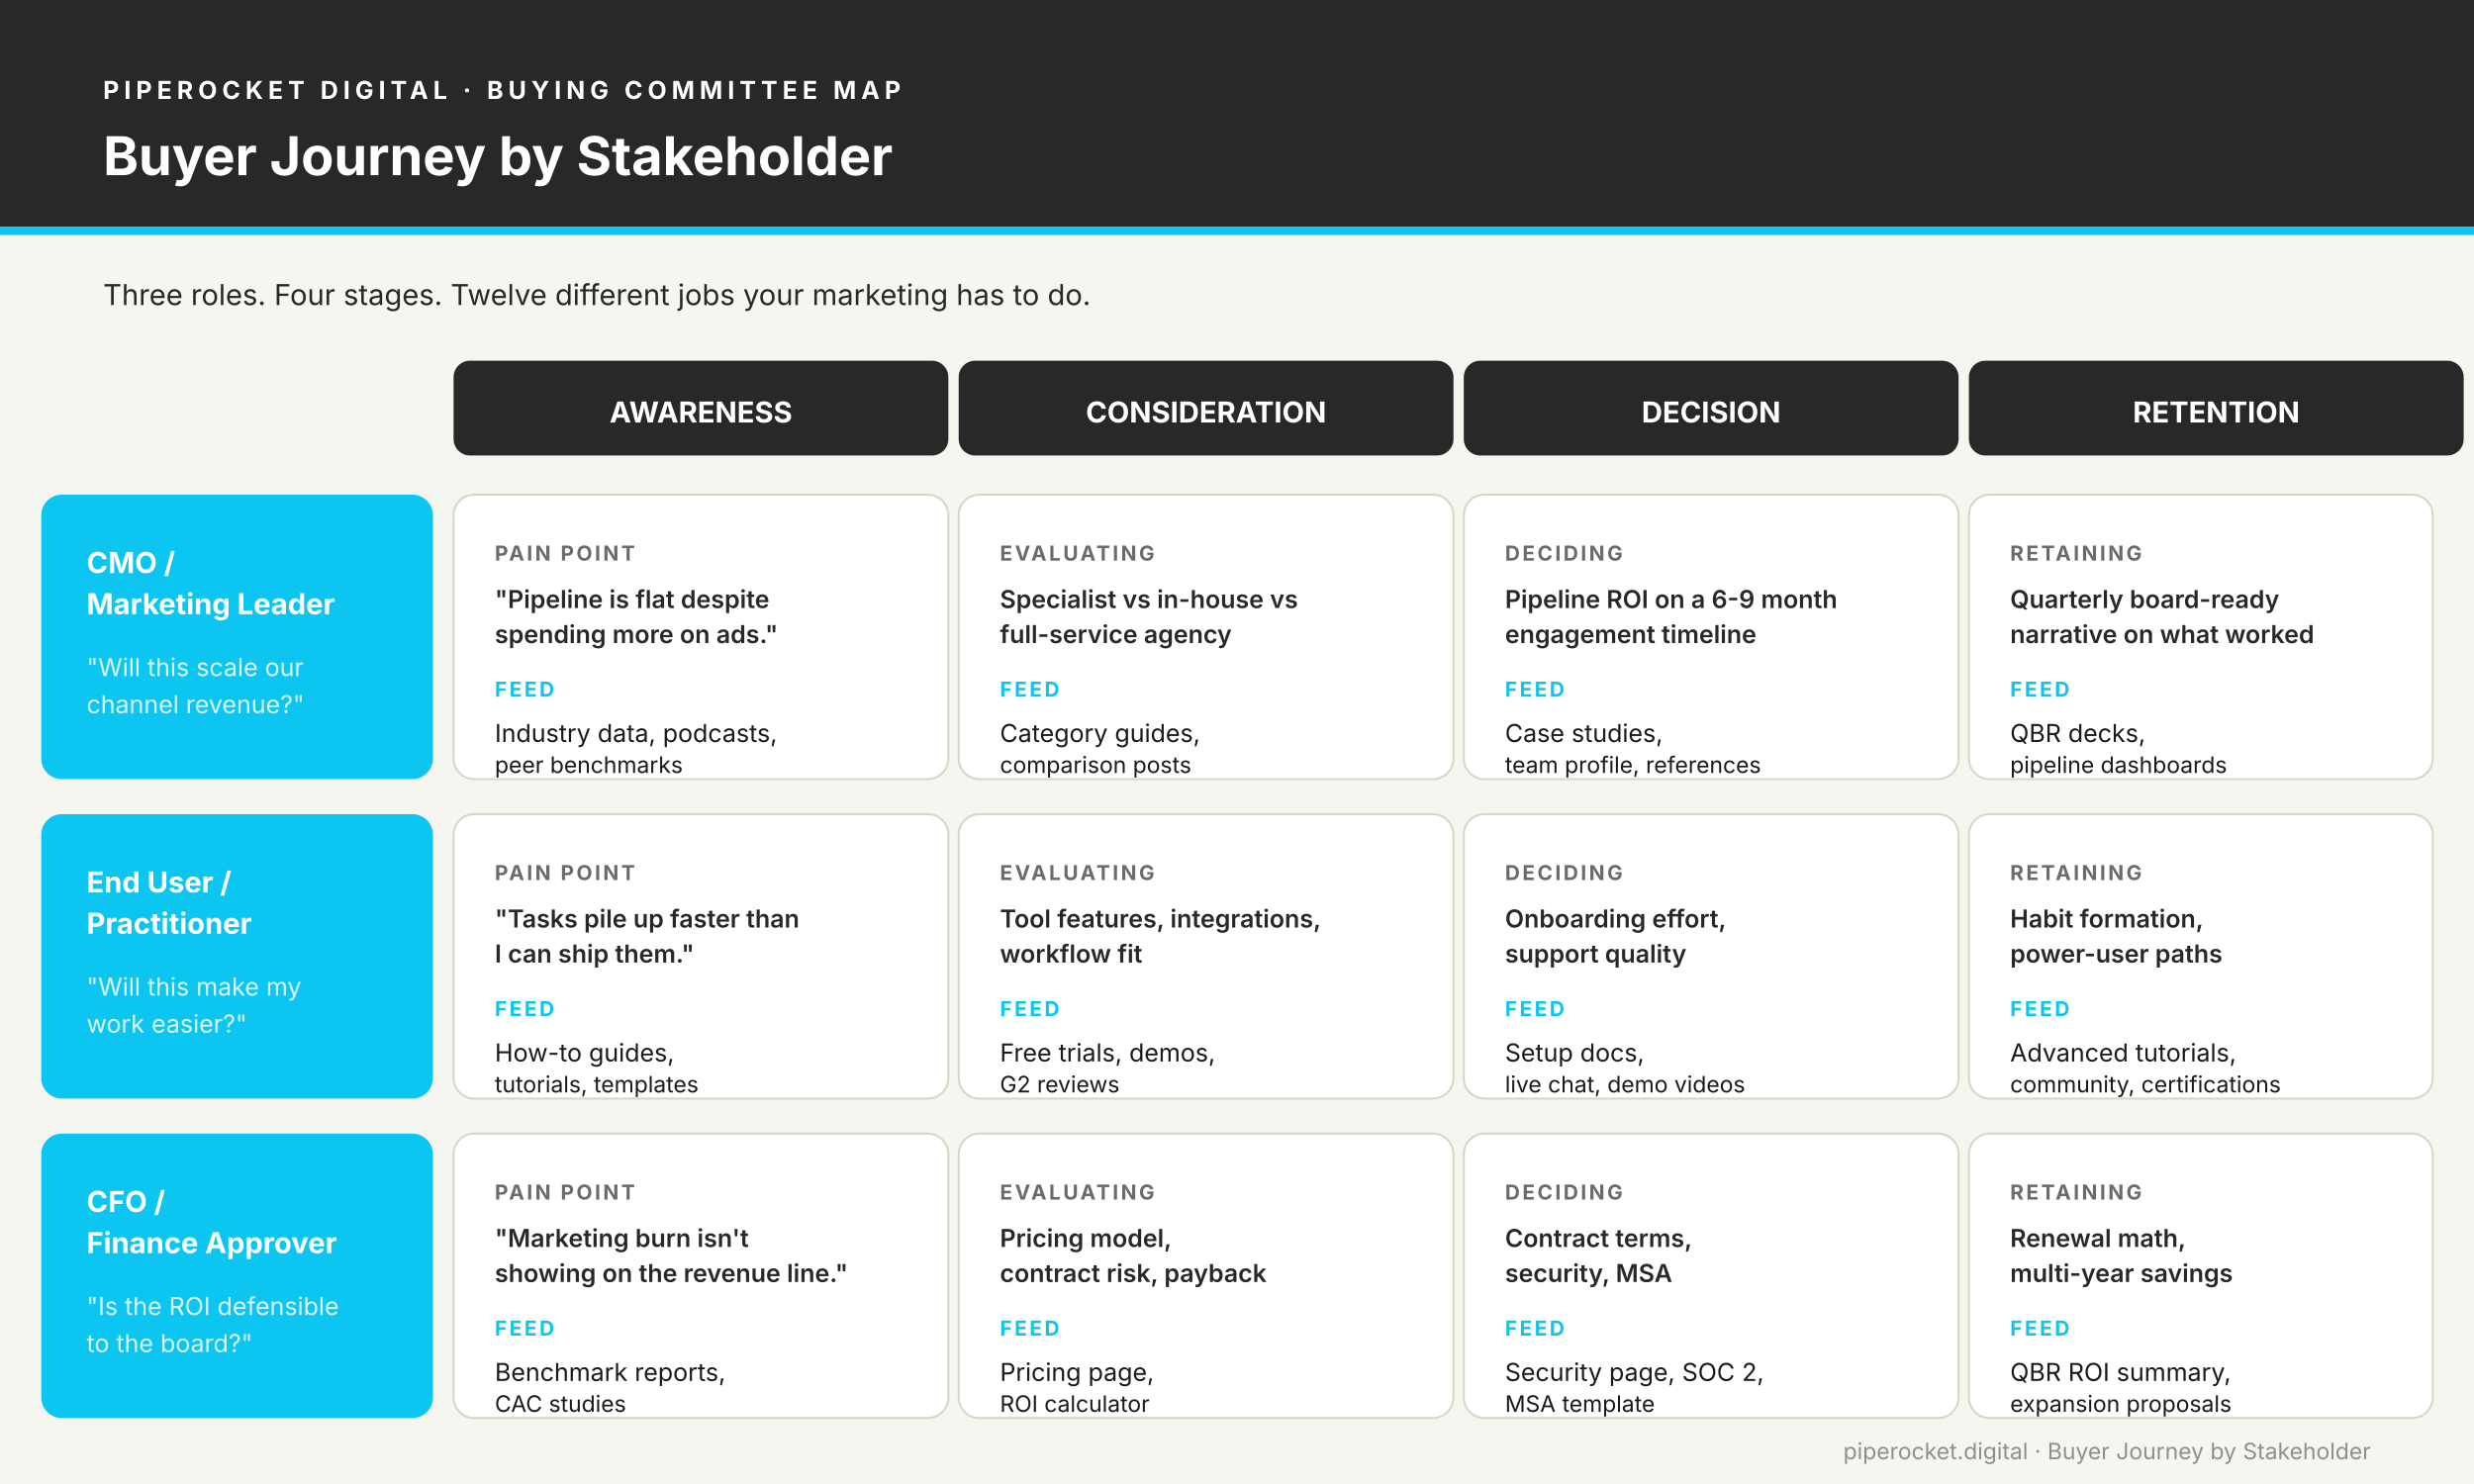
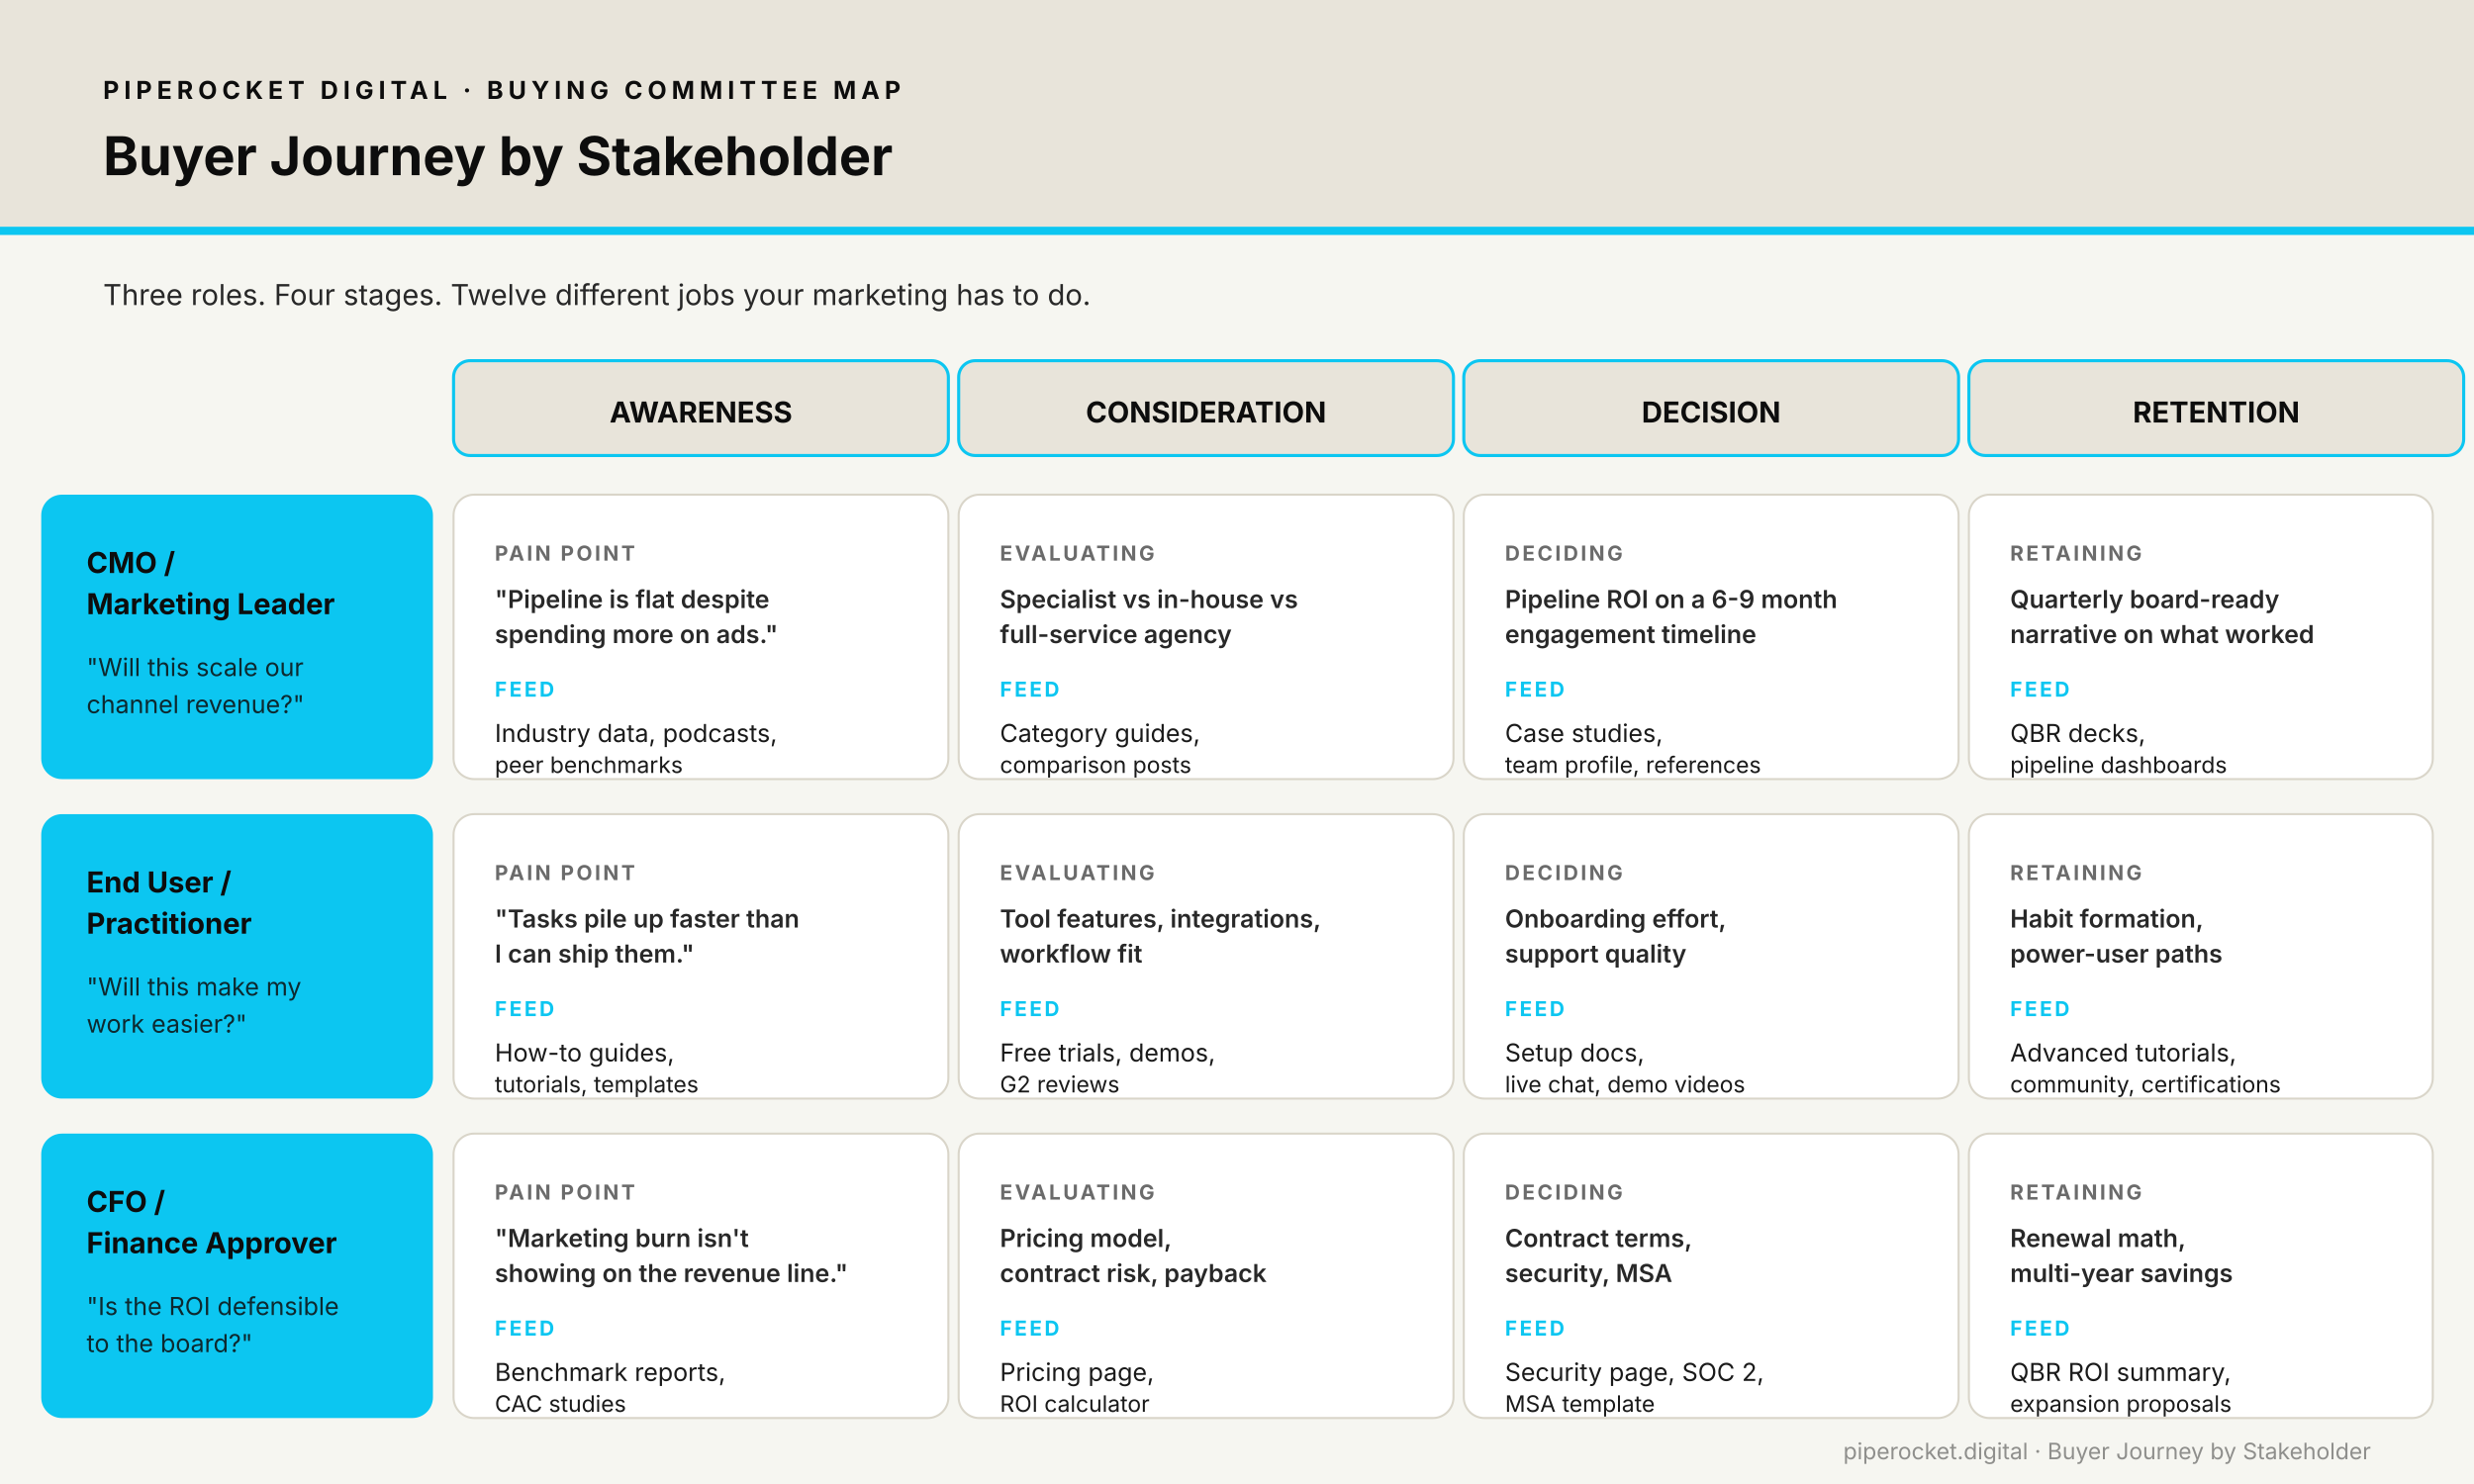
<svg xmlns="http://www.w3.org/2000/svg" viewBox="0 0 1200 720" role="img" aria-labelledby="title-bj desc-bj" font-family="Inter, -apple-system, BlinkMacSystemFont, 'Segoe UI', Arial, sans-serif">
  <rect width="1200" height="720" fill="#F6F6F1" />
-   <rect x="0" y="0" width="1200" height="110" fill="#282828" />
-   <text x="50" y="48" fill="#ffffff" font-size="12" font-weight="700" letter-spacing="2.4">PIPEROCKET DIGITAL · BUYING COMMITTEE MAP</text>
-   <text x="50" y="85" fill="#ffffff" font-size="26" font-weight="700">Buyer Journey by Stakeholder</text>
+   <rect x="0" y="0" width="1200" height="110" fill="#E8E4DA" />
+   <text x="50" y="48" fill="#0D0D0D" font-size="12" font-weight="700" letter-spacing="2.4">PIPEROCKET DIGITAL · BUYING COMMITTEE MAP</text>
+   <text x="50" y="85" fill="#0D0D0D" font-size="26" font-weight="700">Buyer Journey by Stakeholder</text>
  <rect x="0" y="110" width="1200" height="4" fill="#0CC6F1" />
  <text x="50" y="148" fill="#282828" font-size="14">Three roles. Four stages. Twelve different jobs your marketing has to do.</text>
  <g transform="translate(220, 175)">
-     <rect width="240" height="46" rx="8" fill="#282828" />
-     <text x="120" y="30" fill="#ffffff" font-size="14" font-weight="700" text-anchor="middle">AWARENESS</text>
+     <rect width="240" height="46" rx="8" fill="#E8E4DA" stroke="#0CC6F1" stroke-width="1.5" />
+     <text x="120" y="30" fill="#0D0D0D" font-size="14" font-weight="700" text-anchor="middle">AWARENESS</text>
  </g>
  <g transform="translate(465, 175)">
-     <rect width="240" height="46" rx="8" fill="#282828" />
-     <text x="120" y="30" fill="#ffffff" font-size="14" font-weight="700" text-anchor="middle">CONSIDERATION</text>
+     <rect width="240" height="46" rx="8" fill="#E8E4DA" stroke="#0CC6F1" stroke-width="1.5" />
+     <text x="120" y="30" fill="#0D0D0D" font-size="14" font-weight="700" text-anchor="middle">CONSIDERATION</text>
  </g>
  <g transform="translate(710, 175)">
-     <rect width="240" height="46" rx="8" fill="#282828" />
-     <text x="120" y="30" fill="#ffffff" font-size="14" font-weight="700" text-anchor="middle">DECISION</text>
+     <rect width="240" height="46" rx="8" fill="#E8E4DA" stroke="#0CC6F1" stroke-width="1.5" />
+     <text x="120" y="30" fill="#0D0D0D" font-size="14" font-weight="700" text-anchor="middle">DECISION</text>
  </g>
  <g transform="translate(955, 175)">
-     <rect width="240" height="46" rx="8" fill="#282828" />
-     <text x="120" y="30" fill="#ffffff" font-size="14" font-weight="700" text-anchor="middle">RETENTION</text>
+     <rect width="240" height="46" rx="8" fill="#E8E4DA" stroke="#0CC6F1" stroke-width="1.5" />
+     <text x="120" y="30" fill="#0D0D0D" font-size="14" font-weight="700" text-anchor="middle">RETENTION</text>
  </g>
  <g transform="translate(20, 240)">
    <rect width="190" height="138" rx="10" fill="#0CC6F1" />
-     <text x="22" y="38" fill="#ffffff" font-size="14" font-weight="700">CMO /</text>
-     <text x="22" y="58" fill="#ffffff" font-size="14" font-weight="700">Marketing Leader</text>
-     <text x="22" y="88" fill="rgba(255,255,255,0.85)" font-size="12">"Will this scale our</text>
-     <text x="22" y="106" fill="rgba(255,255,255,0.85)" font-size="12">channel revenue?"</text>
+     <text x="22" y="38" fill="#0D0D0D" font-size="14" font-weight="700">CMO /</text>
+     <text x="22" y="58" fill="#0D0D0D" font-size="14" font-weight="700">Marketing Leader</text>
+     <text x="22" y="88" fill="rgba(13, 13, 13, 0.85)" font-size="12">"Will this scale our</text>
+     <text x="22" y="106" fill="rgba(13, 13, 13, 0.85)" font-size="12">channel revenue?"</text>
  </g>
  <g transform="translate(220, 240)">
    <rect width="240" height="138" rx="10" fill="#ffffff" stroke="#D9D5C9" />
    <text x="20" y="32" fill="#6B6B6B" font-size="10" font-weight="700" letter-spacing="1.2">PAIN POINT</text>
    <text x="20" y="55" fill="#282828" font-size="12" font-weight="600">"Pipeline is flat despite</text>
    <text x="20" y="72" fill="#282828" font-size="12" font-weight="600">spending more on ads."</text>
    <text x="20" y="98" fill="#0CC6F1" font-size="10" font-weight="700" letter-spacing="1.2">FEED</text>
    <text x="20" y="120" fill="#1A1A1A" font-size="12">Industry data, podcasts,</text>
    <text x="20" y="135" fill="#1A1A1A" font-size="11">peer benchmarks</text>
  </g>
  <g transform="translate(465, 240)">
    <rect width="240" height="138" rx="10" fill="#ffffff" stroke="#D9D5C9" />
    <text x="20" y="32" fill="#6B6B6B" font-size="10" font-weight="700" letter-spacing="1.2">EVALUATING</text>
    <text x="20" y="55" fill="#282828" font-size="12" font-weight="600">Specialist vs in-house vs</text>
    <text x="20" y="72" fill="#282828" font-size="12" font-weight="600">full-service agency</text>
    <text x="20" y="98" fill="#0CC6F1" font-size="10" font-weight="700" letter-spacing="1.2">FEED</text>
    <text x="20" y="120" fill="#1A1A1A" font-size="12">Category guides,</text>
    <text x="20" y="135" fill="#1A1A1A" font-size="11">comparison posts</text>
  </g>
  <g transform="translate(710, 240)">
    <rect width="240" height="138" rx="10" fill="#ffffff" stroke="#D9D5C9" />
    <text x="20" y="32" fill="#6B6B6B" font-size="10" font-weight="700" letter-spacing="1.2">DECIDING</text>
    <text x="20" y="55" fill="#282828" font-size="12" font-weight="600">Pipeline ROI on a 6-9 month</text>
    <text x="20" y="72" fill="#282828" font-size="12" font-weight="600">engagement timeline</text>
    <text x="20" y="98" fill="#0CC6F1" font-size="10" font-weight="700" letter-spacing="1.2">FEED</text>
    <text x="20" y="120" fill="#1A1A1A" font-size="12">Case studies,</text>
    <text x="20" y="135" fill="#1A1A1A" font-size="11">team profile, references</text>
  </g>
  <g transform="translate(955, 240)">
    <rect width="225" height="138" rx="10" fill="#ffffff" stroke="#D9D5C9" />
    <text x="20" y="32" fill="#6B6B6B" font-size="10" font-weight="700" letter-spacing="1.2">RETAINING</text>
    <text x="20" y="55" fill="#282828" font-size="12" font-weight="600">Quarterly board-ready</text>
    <text x="20" y="72" fill="#282828" font-size="12" font-weight="600">narrative on what worked</text>
    <text x="20" y="98" fill="#0CC6F1" font-size="10" font-weight="700" letter-spacing="1.2">FEED</text>
    <text x="20" y="120" fill="#1A1A1A" font-size="12">QBR decks,</text>
    <text x="20" y="135" fill="#1A1A1A" font-size="11">pipeline dashboards</text>
  </g>
  <g transform="translate(20, 395)">
    <rect width="190" height="138" rx="10" fill="#0CC6F1" />
-     <text x="22" y="38" fill="#ffffff" font-size="14" font-weight="700">End User /</text>
-     <text x="22" y="58" fill="#ffffff" font-size="14" font-weight="700">Practitioner</text>
-     <text x="22" y="88" fill="rgba(255,255,255,0.85)" font-size="12">"Will this make my</text>
-     <text x="22" y="106" fill="rgba(255,255,255,0.85)" font-size="12">work easier?"</text>
+     <text x="22" y="38" fill="#0D0D0D" font-size="14" font-weight="700">End User /</text>
+     <text x="22" y="58" fill="#0D0D0D" font-size="14" font-weight="700">Practitioner</text>
+     <text x="22" y="88" fill="rgba(13, 13, 13, 0.85)" font-size="12">"Will this make my</text>
+     <text x="22" y="106" fill="rgba(13, 13, 13, 0.85)" font-size="12">work easier?"</text>
  </g>
  <g transform="translate(220, 395)">
    <rect width="240" height="138" rx="10" fill="#ffffff" stroke="#D9D5C9" />
    <text x="20" y="32" fill="#6B6B6B" font-size="10" font-weight="700" letter-spacing="1.2">PAIN POINT</text>
    <text x="20" y="55" fill="#282828" font-size="12" font-weight="600">"Tasks pile up faster than</text>
    <text x="20" y="72" fill="#282828" font-size="12" font-weight="600">I can ship them."</text>
    <text x="20" y="98" fill="#0CC6F1" font-size="10" font-weight="700" letter-spacing="1.2">FEED</text>
    <text x="20" y="120" fill="#1A1A1A" font-size="12">How-to guides,</text>
    <text x="20" y="135" fill="#1A1A1A" font-size="11">tutorials, templates</text>
  </g>
  <g transform="translate(465, 395)">
    <rect width="240" height="138" rx="10" fill="#ffffff" stroke="#D9D5C9" />
    <text x="20" y="32" fill="#6B6B6B" font-size="10" font-weight="700" letter-spacing="1.2">EVALUATING</text>
    <text x="20" y="55" fill="#282828" font-size="12" font-weight="600">Tool features, integrations,</text>
    <text x="20" y="72" fill="#282828" font-size="12" font-weight="600">workflow fit</text>
    <text x="20" y="98" fill="#0CC6F1" font-size="10" font-weight="700" letter-spacing="1.2">FEED</text>
    <text x="20" y="120" fill="#1A1A1A" font-size="12">Free trials, demos,</text>
    <text x="20" y="135" fill="#1A1A1A" font-size="11">G2 reviews</text>
  </g>
  <g transform="translate(710, 395)">
    <rect width="240" height="138" rx="10" fill="#ffffff" stroke="#D9D5C9" />
    <text x="20" y="32" fill="#6B6B6B" font-size="10" font-weight="700" letter-spacing="1.2">DECIDING</text>
    <text x="20" y="55" fill="#282828" font-size="12" font-weight="600">Onboarding effort,</text>
    <text x="20" y="72" fill="#282828" font-size="12" font-weight="600">support quality</text>
    <text x="20" y="98" fill="#0CC6F1" font-size="10" font-weight="700" letter-spacing="1.2">FEED</text>
    <text x="20" y="120" fill="#1A1A1A" font-size="12">Setup docs,</text>
    <text x="20" y="135" fill="#1A1A1A" font-size="11">live chat, demo videos</text>
  </g>
  <g transform="translate(955, 395)">
    <rect width="225" height="138" rx="10" fill="#ffffff" stroke="#D9D5C9" />
    <text x="20" y="32" fill="#6B6B6B" font-size="10" font-weight="700" letter-spacing="1.2">RETAINING</text>
    <text x="20" y="55" fill="#282828" font-size="12" font-weight="600">Habit formation,</text>
    <text x="20" y="72" fill="#282828" font-size="12" font-weight="600">power-user paths</text>
    <text x="20" y="98" fill="#0CC6F1" font-size="10" font-weight="700" letter-spacing="1.2">FEED</text>
    <text x="20" y="120" fill="#1A1A1A" font-size="12">Advanced tutorials,</text>
    <text x="20" y="135" fill="#1A1A1A" font-size="11">community, certifications</text>
  </g>
  <g transform="translate(20, 550)">
    <rect width="190" height="138" rx="10" fill="#0CC6F1" />
-     <text x="22" y="38" fill="#ffffff" font-size="14" font-weight="700">CFO /</text>
-     <text x="22" y="58" fill="#ffffff" font-size="14" font-weight="700">Finance Approver</text>
-     <text x="22" y="88" fill="rgba(255,255,255,0.85)" font-size="12">"Is the ROI defensible</text>
-     <text x="22" y="106" fill="rgba(255,255,255,0.85)" font-size="12">to the board?"</text>
+     <text x="22" y="38" fill="#0D0D0D" font-size="14" font-weight="700">CFO /</text>
+     <text x="22" y="58" fill="#0D0D0D" font-size="14" font-weight="700">Finance Approver</text>
+     <text x="22" y="88" fill="rgba(13, 13, 13, 0.85)" font-size="12">"Is the ROI defensible</text>
+     <text x="22" y="106" fill="rgba(13, 13, 13, 0.85)" font-size="12">to the board?"</text>
  </g>
  <g transform="translate(220, 550)">
    <rect width="240" height="138" rx="10" fill="#ffffff" stroke="#D9D5C9" />
    <text x="20" y="32" fill="#6B6B6B" font-size="10" font-weight="700" letter-spacing="1.2">PAIN POINT</text>
    <text x="20" y="55" fill="#282828" font-size="12" font-weight="600">"Marketing burn isn't</text>
    <text x="20" y="72" fill="#282828" font-size="12" font-weight="600">showing on the revenue line."</text>
    <text x="20" y="98" fill="#0CC6F1" font-size="10" font-weight="700" letter-spacing="1.2">FEED</text>
    <text x="20" y="120" fill="#1A1A1A" font-size="12">Benchmark reports,</text>
    <text x="20" y="135" fill="#1A1A1A" font-size="11">CAC studies</text>
  </g>
  <g transform="translate(465, 550)">
    <rect width="240" height="138" rx="10" fill="#ffffff" stroke="#D9D5C9" />
    <text x="20" y="32" fill="#6B6B6B" font-size="10" font-weight="700" letter-spacing="1.2">EVALUATING</text>
    <text x="20" y="55" fill="#282828" font-size="12" font-weight="600">Pricing model,</text>
    <text x="20" y="72" fill="#282828" font-size="12" font-weight="600">contract risk, payback</text>
    <text x="20" y="98" fill="#0CC6F1" font-size="10" font-weight="700" letter-spacing="1.2">FEED</text>
    <text x="20" y="120" fill="#1A1A1A" font-size="12">Pricing page,</text>
    <text x="20" y="135" fill="#1A1A1A" font-size="11">ROI calculator</text>
  </g>
  <g transform="translate(710, 550)">
    <rect width="240" height="138" rx="10" fill="#ffffff" stroke="#D9D5C9" />
    <text x="20" y="32" fill="#6B6B6B" font-size="10" font-weight="700" letter-spacing="1.2">DECIDING</text>
    <text x="20" y="55" fill="#282828" font-size="12" font-weight="600">Contract terms,</text>
    <text x="20" y="72" fill="#282828" font-size="12" font-weight="600">security, MSA</text>
    <text x="20" y="98" fill="#0CC6F1" font-size="10" font-weight="700" letter-spacing="1.2">FEED</text>
    <text x="20" y="120" fill="#1A1A1A" font-size="12">Security page, SOC 2,</text>
    <text x="20" y="135" fill="#1A1A1A" font-size="11">MSA template</text>
  </g>
  <g transform="translate(955, 550)">
    <rect width="225" height="138" rx="10" fill="#ffffff" stroke="#D9D5C9" />
    <text x="20" y="32" fill="#6B6B6B" font-size="10" font-weight="700" letter-spacing="1.2">RETAINING</text>
    <text x="20" y="55" fill="#282828" font-size="12" font-weight="600">Renewal math,</text>
    <text x="20" y="72" fill="#282828" font-size="12" font-weight="600">multi-year savings</text>
    <text x="20" y="98" fill="#0CC6F1" font-size="10" font-weight="700" letter-spacing="1.2">FEED</text>
    <text x="20" y="120" fill="#1A1A1A" font-size="12">QBR ROI summary,</text>
    <text x="20" y="135" fill="#1A1A1A" font-size="11">expansion proposals</text>
  </g>
  <text x="1150" y="708" fill="rgba(40,40,40,0.5)" font-size="11" text-anchor="end">piperocket.digital · Buyer Journey by Stakeholder</text>
</svg>
